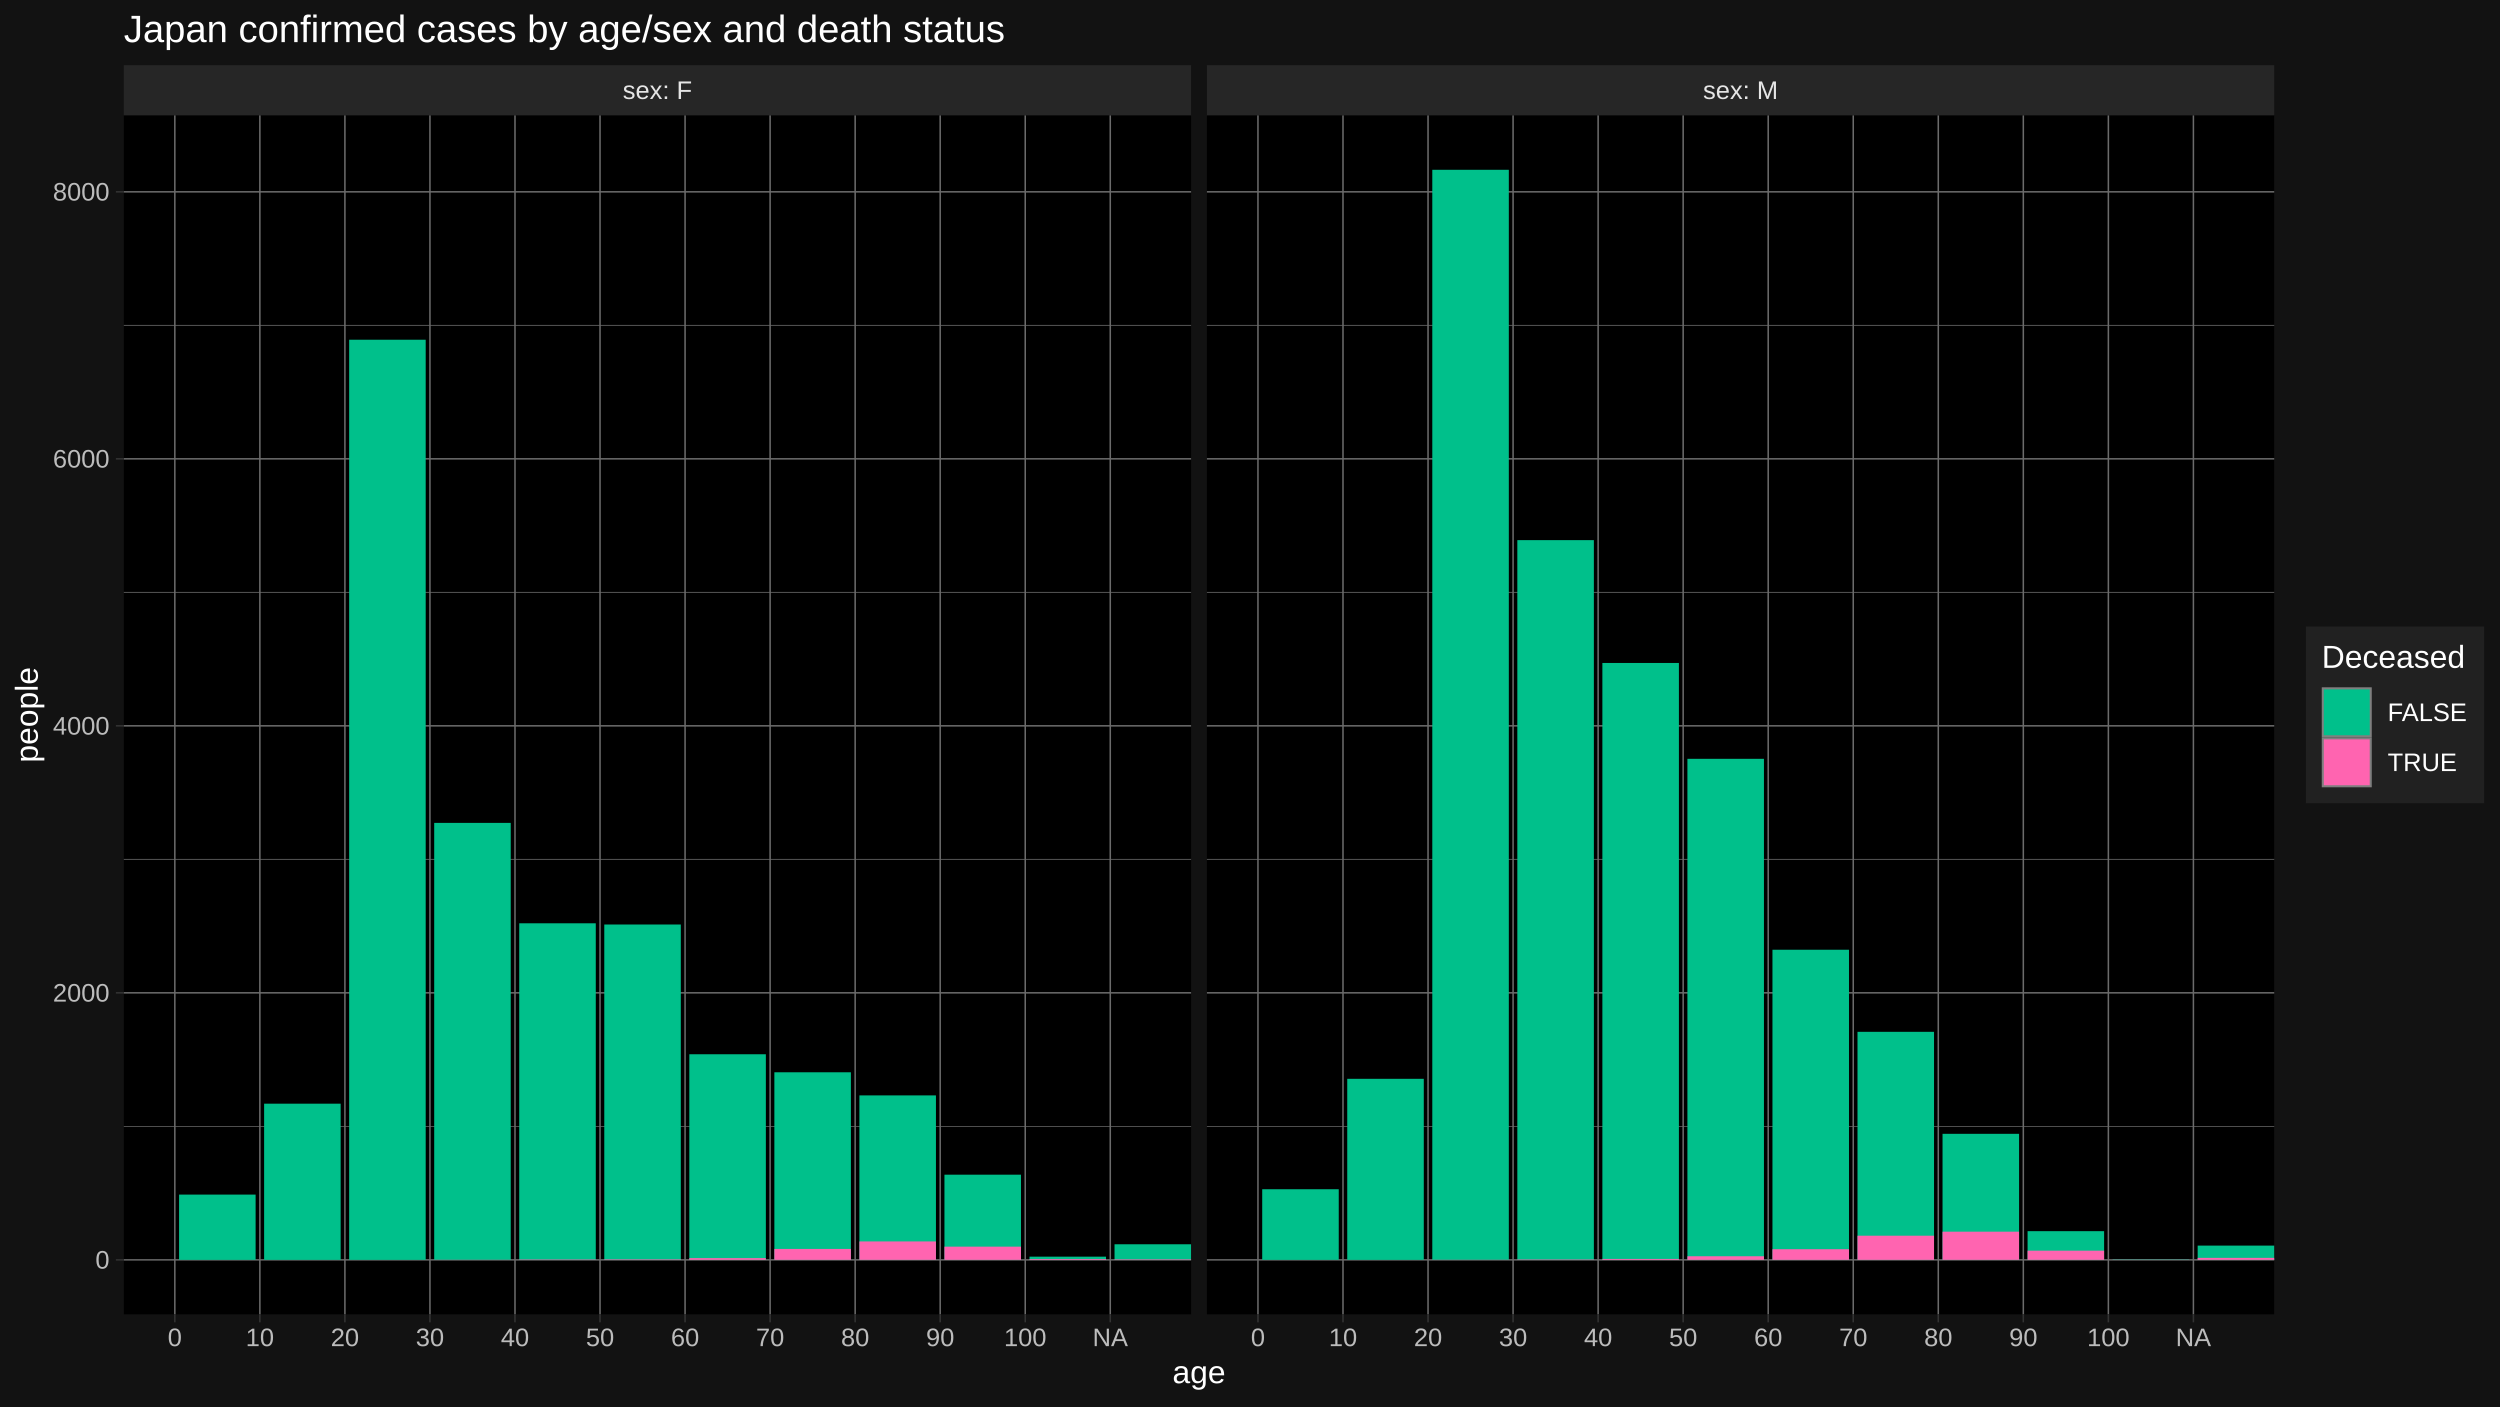
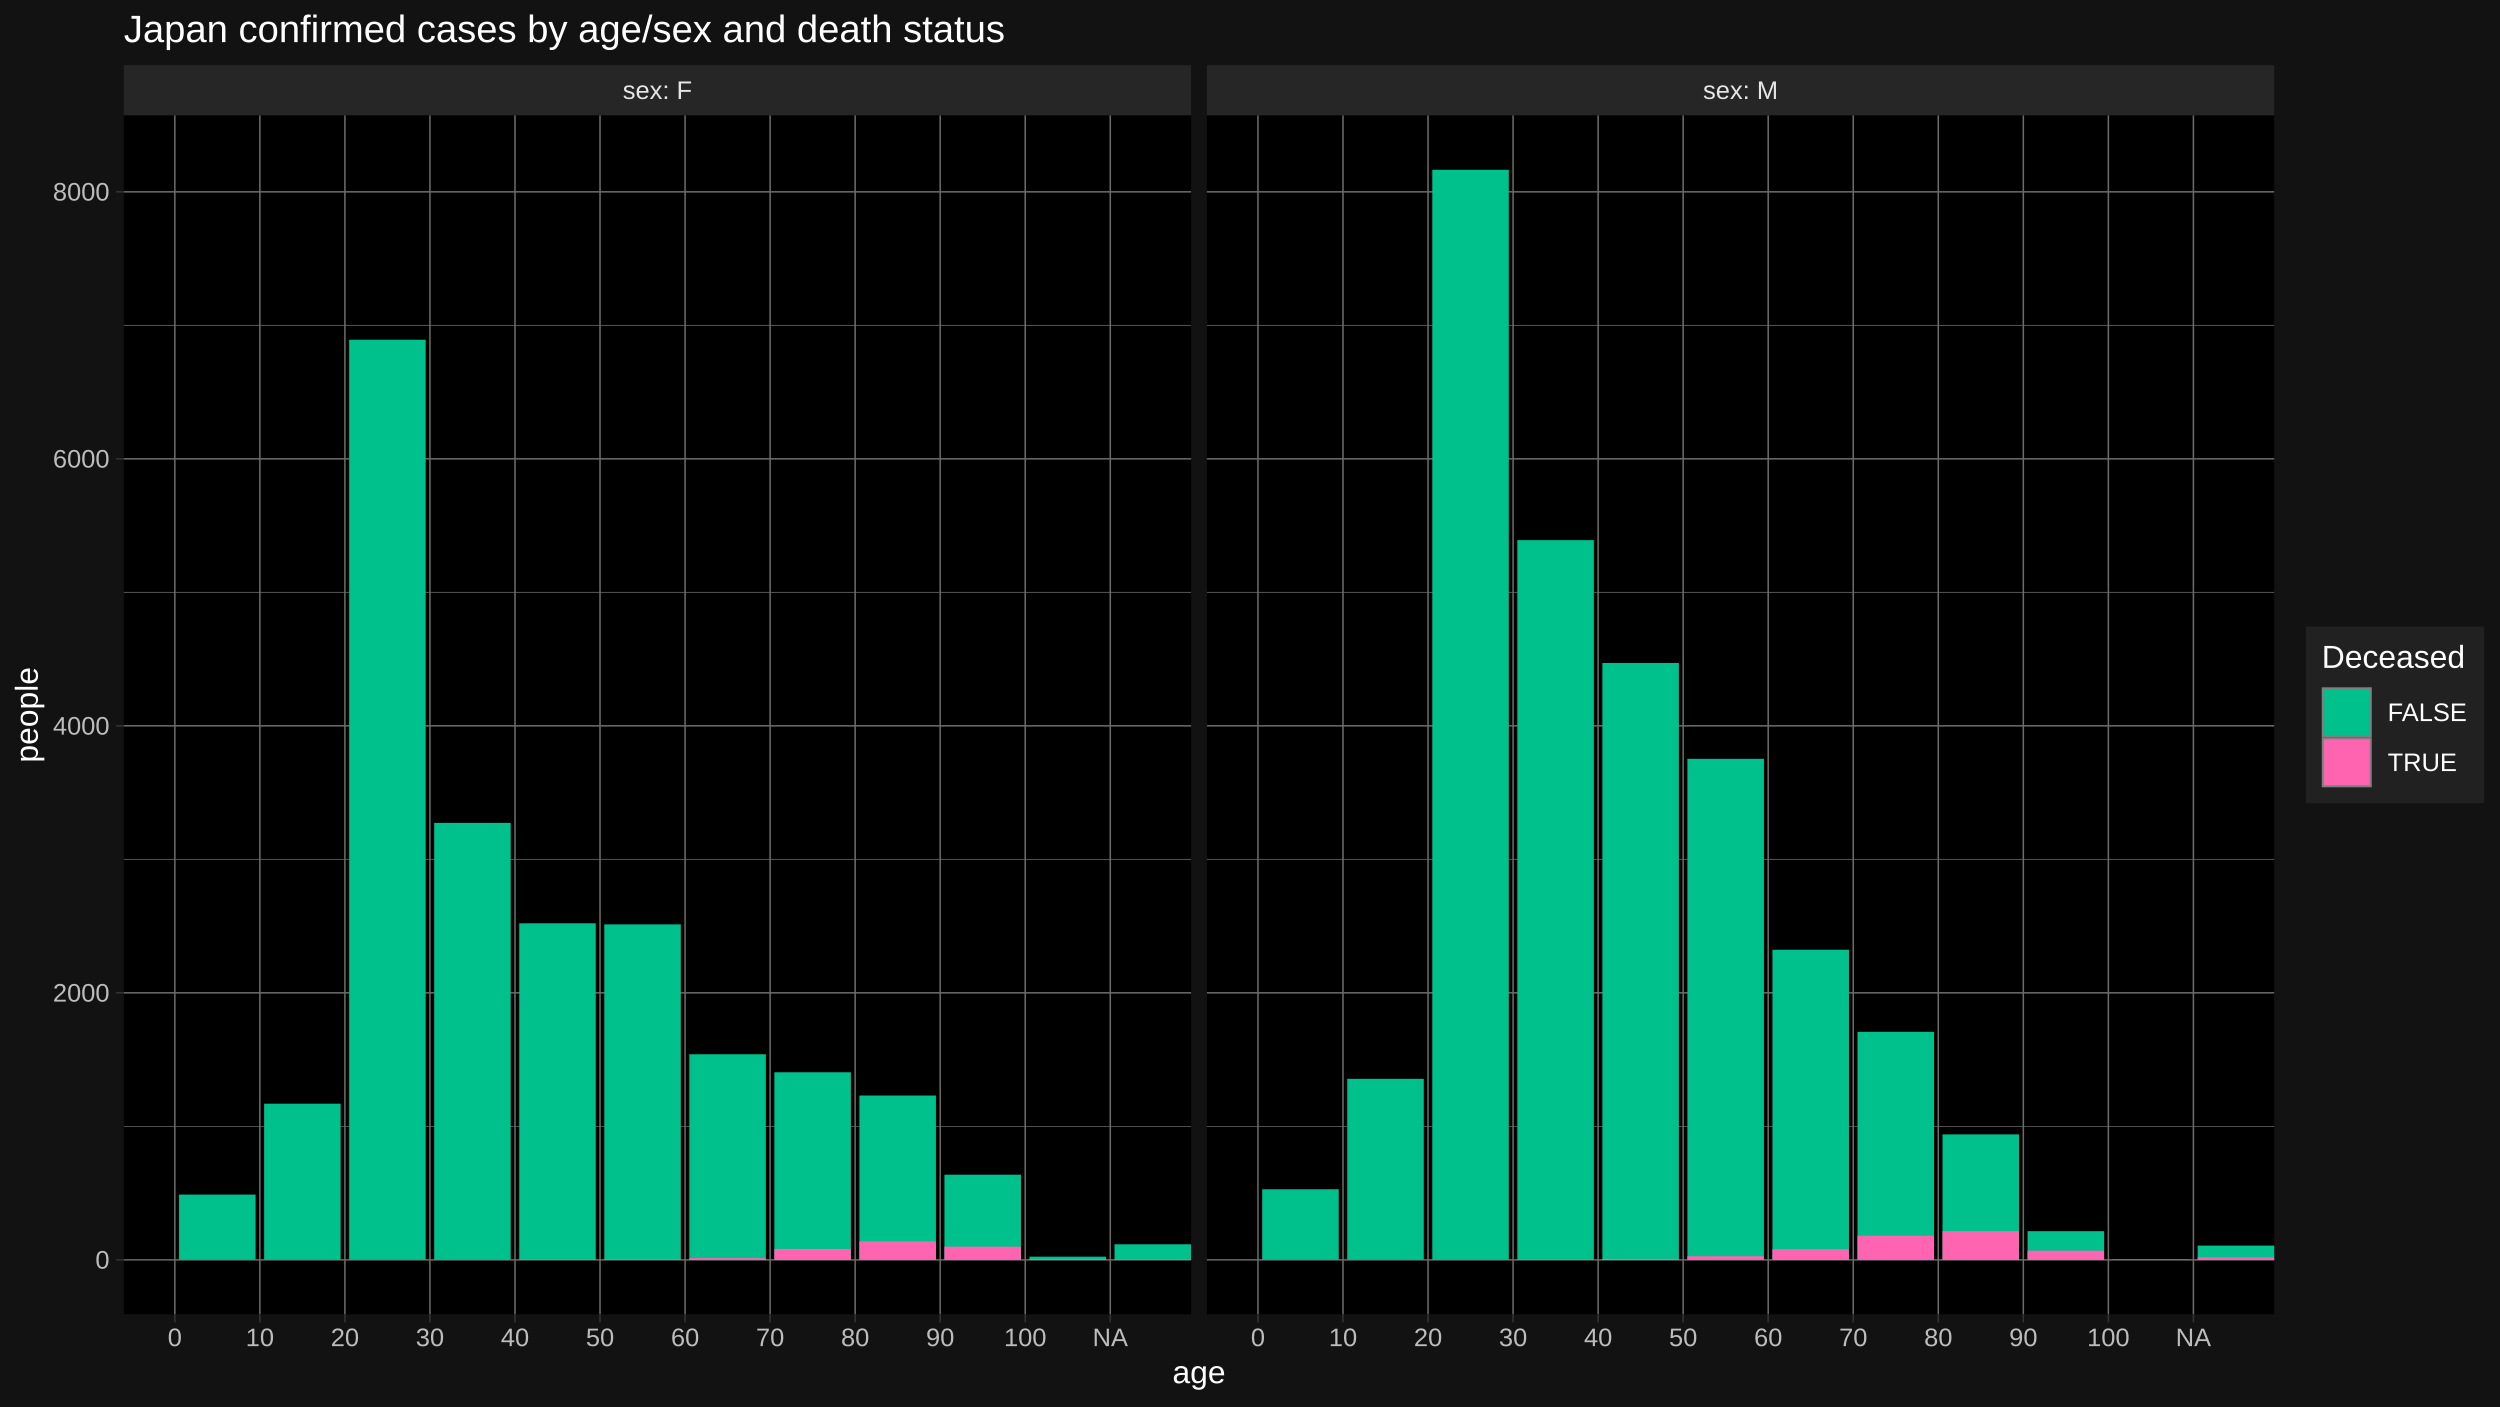
<svg xmlns="http://www.w3.org/2000/svg" viewBox="0 0 864.00 486.00">
  <defs>
    <style type="text/css">
    line, polyline, polygon, path, rect, circle {
      fill: none;
      stroke: #000000;
      stroke-linecap: round;
      stroke-linejoin: round;
      stroke-miterlimit: 10.00;
    }
  </style>
  </defs>
  <rect width="100%" height="100%" style="stroke: none; fill: #FFFFFF;" />
  <rect x="0.00" y="-0" width="864.00" height="486.00" style="stroke-width: 1.07; stroke: #121212; fill: #121212;" />
  <defs>
    <clipPath id="cpNDIuNzl8NDExLjY0fDQ1NC4yNXwzOS44NA==">
      <rect x="42.79" y="39.84" width="368.85" height="414.40" />
    </clipPath>
  </defs>
  <rect x="42.79" y="39.84" width="368.85" height="414.40" style="stroke-width: 1.07; stroke: none; fill: #000000;" clip-path="url(#cpNDIuNzl8NDExLjY0fDQ1NC4yNXwzOS44NA==)" />
  <polyline points="42.79,389.27 411.64,389.27 " style="stroke-width: 0.27; stroke: #6B6B6B; stroke-linecap: butt;" clip-path="url(#cpNDIuNzl8NDExLjY0fDQ1NC4yNXwzOS44NA==)" />
  <polyline points="42.79,296.99 411.64,296.99 " style="stroke-width: 0.27; stroke: #6B6B6B; stroke-linecap: butt;" clip-path="url(#cpNDIuNzl8NDExLjY0fDQ1NC4yNXwzOS44NA==)" />
  <polyline points="42.79,204.71 411.64,204.71 " style="stroke-width: 0.27; stroke: #6B6B6B; stroke-linecap: butt;" clip-path="url(#cpNDIuNzl8NDExLjY0fDQ1NC4yNXwzOS44NA==)" />
  <polyline points="42.79,112.43 411.64,112.43 " style="stroke-width: 0.27; stroke: #6B6B6B; stroke-linecap: butt;" clip-path="url(#cpNDIuNzl8NDExLjY0fDQ1NC4yNXwzOS44NA==)" />
  <polyline points="42.79,435.41 411.64,435.41 " style="stroke-width: 0.53; stroke: #6B6B6B; stroke-linecap: butt;" clip-path="url(#cpNDIuNzl8NDExLjY0fDQ1NC4yNXwzOS44NA==)" />
  <polyline points="42.79,343.13 411.64,343.13 " style="stroke-width: 0.53; stroke: #6B6B6B; stroke-linecap: butt;" clip-path="url(#cpNDIuNzl8NDExLjY0fDQ1NC4yNXwzOS44NA==)" />
  <polyline points="42.79,250.85 411.64,250.85 " style="stroke-width: 0.53; stroke: #6B6B6B; stroke-linecap: butt;" clip-path="url(#cpNDIuNzl8NDExLjY0fDQ1NC4yNXwzOS44NA==)" />
  <polyline points="42.79,158.57 411.64,158.57 " style="stroke-width: 0.53; stroke: #6B6B6B; stroke-linecap: butt;" clip-path="url(#cpNDIuNzl8NDExLjY0fDQ1NC4yNXwzOS44NA==)" />
  <polyline points="42.79,66.29 411.64,66.29 " style="stroke-width: 0.53; stroke: #6B6B6B; stroke-linecap: butt;" clip-path="url(#cpNDIuNzl8NDExLjY0fDQ1NC4yNXwzOS44NA==)" />
  <polyline points="60.42,454.25 60.42,39.84 " style="stroke-width: 0.53; stroke: #6B6B6B; stroke-linecap: butt;" clip-path="url(#cpNDIuNzl8NDExLjY0fDQ1NC4yNXwzOS44NA==)" />
  <polyline points="89.81,454.25 89.81,39.84 " style="stroke-width: 0.53; stroke: #6B6B6B; stroke-linecap: butt;" clip-path="url(#cpNDIuNzl8NDExLjY0fDQ1NC4yNXwzOS44NA==)" />
  <polyline points="119.20,454.25 119.20,39.84 " style="stroke-width: 0.53; stroke: #6B6B6B; stroke-linecap: butt;" clip-path="url(#cpNDIuNzl8NDExLjY0fDQ1NC4yNXwzOS44NA==)" />
  <polyline points="148.59,454.25 148.59,39.84 " style="stroke-width: 0.53; stroke: #6B6B6B; stroke-linecap: butt;" clip-path="url(#cpNDIuNzl8NDExLjY0fDQ1NC4yNXwzOS44NA==)" />
  <polyline points="177.98,454.25 177.98,39.84 " style="stroke-width: 0.53; stroke: #6B6B6B; stroke-linecap: butt;" clip-path="url(#cpNDIuNzl8NDExLjY0fDQ1NC4yNXwzOS44NA==)" />
  <polyline points="207.37,454.25 207.37,39.84 " style="stroke-width: 0.53; stroke: #6B6B6B; stroke-linecap: butt;" clip-path="url(#cpNDIuNzl8NDExLjY0fDQ1NC4yNXwzOS44NA==)" />
  <polyline points="236.76,454.25 236.76,39.84 " style="stroke-width: 0.53; stroke: #6B6B6B; stroke-linecap: butt;" clip-path="url(#cpNDIuNzl8NDExLjY0fDQ1NC4yNXwzOS44NA==)" />
  <polyline points="266.15,454.25 266.15,39.84 " style="stroke-width: 0.53; stroke: #6B6B6B; stroke-linecap: butt;" clip-path="url(#cpNDIuNzl8NDExLjY0fDQ1NC4yNXwzOS44NA==)" />
  <polyline points="295.54,454.25 295.54,39.84 " style="stroke-width: 0.53; stroke: #6B6B6B; stroke-linecap: butt;" clip-path="url(#cpNDIuNzl8NDExLjY0fDQ1NC4yNXwzOS44NA==)" />
  <polyline points="324.93,454.25 324.93,39.84 " style="stroke-width: 0.53; stroke: #6B6B6B; stroke-linecap: butt;" clip-path="url(#cpNDIuNzl8NDExLjY0fDQ1NC4yNXwzOS44NA==)" />
  <polyline points="354.32,454.25 354.32,39.84 " style="stroke-width: 0.53; stroke: #6B6B6B; stroke-linecap: butt;" clip-path="url(#cpNDIuNzl8NDExLjY0fDQ1NC4yNXwzOS44NA==)" />
  <polyline points="383.71,454.25 383.71,39.84 " style="stroke-width: 0.53; stroke: #6B6B6B; stroke-linecap: butt;" clip-path="url(#cpNDIuNzl8NDExLjY0fDQ1NC4yNXwzOS44NA==)" />
  <rect x="61.89" y="412.85" width="26.45" height="22.56" style="stroke-width: 1.07; stroke: none; stroke-linecap: butt; fill: #00C08B;" clip-path="url(#cpNDIuNzl8NDExLjY0fDQ1NC4yNXwzOS44NA==)" />
  <rect x="91.28" y="381.43" width="26.45" height="53.98" style="stroke-width: 1.07; stroke: none; stroke-linecap: butt; fill: #00C08B;" clip-path="url(#cpNDIuNzl8NDExLjY0fDQ1NC4yNXwzOS44NA==)" />
  <rect x="120.67" y="117.41" width="26.45" height="318.00" style="stroke-width: 1.07; stroke: none; stroke-linecap: butt; fill: #00C08B;" clip-path="url(#cpNDIuNzl8NDExLjY0fDQ1NC4yNXwzOS44NA==)" />
  <rect x="150.06" y="284.39" width="26.45" height="151.02" style="stroke-width: 1.07; stroke: none; stroke-linecap: butt; fill: #00C08B;" clip-path="url(#cpNDIuNzl8NDExLjY0fDQ1NC4yNXwzOS44NA==)" />
  <rect x="150.06" y="435.36" width="26.45" height="0.046" style="stroke-width: 1.07; stroke: none; stroke-linecap: butt; fill: #FF64B0;" clip-path="url(#cpNDIuNzl8NDExLjY0fDQ1NC4yNXwzOS44NA==)" />
  <rect x="179.45" y="319.09" width="26.45" height="116.32" style="stroke-width: 1.07; stroke: none; stroke-linecap: butt; fill: #00C08B;" clip-path="url(#cpNDIuNzl8NDExLjY0fDQ1NC4yNXwzOS44NA==)" />
  <rect x="179.45" y="435.27" width="26.45" height="0.14" style="stroke-width: 1.07; stroke: none; stroke-linecap: butt; fill: #FF64B0;" clip-path="url(#cpNDIuNzl8NDExLjY0fDQ1NC4yNXwzOS44NA==)" />
-   <rect x="208.84" y="319.51" width="26.45" height="115.90" style="stroke-width: 1.07; stroke: none; stroke-linecap: butt; fill: #00C08B;" clip-path="url(#cpNDIuNzl8NDExLjY0fDQ1NC4yNXwzOS44NA==)" />
+   <rect x="208.84" y="319.46" width="26.45" height="115.95" style="stroke-width: 1.07; stroke: none; stroke-linecap: butt; fill: #00C08B;" clip-path="url(#cpNDIuNzl8NDExLjY0fDQ1NC4yNXwzOS44NA==)" />
  <rect x="208.84" y="435.23" width="26.45" height="0.18" style="stroke-width: 1.07; stroke: none; stroke-linecap: butt; fill: #FF64B0;" clip-path="url(#cpNDIuNzl8NDExLjY0fDQ1NC4yNXwzOS44NA==)" />
  <rect x="238.23" y="364.35" width="26.45" height="71.06" style="stroke-width: 1.07; stroke: none; stroke-linecap: butt; fill: #00C08B;" clip-path="url(#cpNDIuNzl8NDExLjY0fDQ1NC4yNXwzOS44NA==)" />
  <rect x="238.23" y="434.81" width="26.45" height="0.60" style="stroke-width: 1.07; stroke: none; stroke-linecap: butt; fill: #FF64B0;" clip-path="url(#cpNDIuNzl8NDExLjY0fDQ1NC4yNXwzOS44NA==)" />
  <rect x="267.62" y="370.58" width="26.45" height="64.83" style="stroke-width: 1.07; stroke: none; stroke-linecap: butt; fill: #00C08B;" clip-path="url(#cpNDIuNzl8NDExLjY0fDQ1NC4yNXwzOS44NA==)" />
  <rect x="267.62" y="431.63" width="26.45" height="3.78" style="stroke-width: 1.07; stroke: none; stroke-linecap: butt; fill: #FF64B0;" clip-path="url(#cpNDIuNzl8NDExLjY0fDQ1NC4yNXwzOS44NA==)" />
-   <rect x="297.01" y="378.57" width="26.45" height="56.84" style="stroke-width: 1.07; stroke: none; stroke-linecap: butt; fill: #00C08B;" clip-path="url(#cpNDIuNzl8NDExLjY0fDQ1NC4yNXwzOS44NA==)" />
-   <rect x="297.01" y="429.04" width="26.45" height="6.37" style="stroke-width: 1.07; stroke: none; stroke-linecap: butt; fill: #FF64B0;" clip-path="url(#cpNDIuNzl8NDExLjY0fDQ1NC4yNXwzOS44NA==)" />
+   <rect x="297.01" y="378.61" width="26.45" height="56.80" style="stroke-width: 1.07; stroke: none; stroke-linecap: butt; fill: #00C08B;" clip-path="url(#cpNDIuNzl8NDExLjY0fDQ1NC4yNXwzOS44NA==)" />
+   <rect x="297.01" y="429.00" width="26.45" height="6.41" style="stroke-width: 1.07; stroke: none; stroke-linecap: butt; fill: #FF64B0;" clip-path="url(#cpNDIuNzl8NDExLjY0fDQ1NC4yNXwzOS44NA==)" />
  <rect x="326.40" y="405.97" width="26.45" height="29.44" style="stroke-width: 1.07; stroke: none; stroke-linecap: butt; fill: #00C08B;" clip-path="url(#cpNDIuNzl8NDExLjY0fDQ1NC4yNXwzOS44NA==)" />
  <rect x="326.40" y="430.84" width="26.45" height="4.57" style="stroke-width: 1.07; stroke: none; stroke-linecap: butt; fill: #FF64B0;" clip-path="url(#cpNDIuNzl8NDExLjY0fDQ1NC4yNXwzOS44NA==)" />
  <rect x="355.79" y="434.30" width="26.45" height="1.11" style="stroke-width: 1.07; stroke: none; stroke-linecap: butt; fill: #00C08B;" clip-path="url(#cpNDIuNzl8NDExLjY0fDQ1NC4yNXwzOS44NA==)" />
  <rect x="355.79" y="435.13" width="26.45" height="0.28" style="stroke-width: 1.07; stroke: none; stroke-linecap: butt; fill: #FF64B0;" clip-path="url(#cpNDIuNzl8NDExLjY0fDQ1NC4yNXwzOS44NA==)" />
  <rect x="385.18" y="430.01" width="26.45" height="5.40" style="stroke-width: 1.07; stroke: none; stroke-linecap: butt; fill: #00C08B;" clip-path="url(#cpNDIuNzl8NDExLjY0fDQ1NC4yNXwzOS44NA==)" />
  <rect x="385.18" y="435.23" width="26.45" height="0.18" style="stroke-width: 1.07; stroke: none; stroke-linecap: butt; fill: #FF64B0;" clip-path="url(#cpNDIuNzl8NDExLjY0fDQ1NC4yNXwzOS44NA==)" />
  <defs>
    <clipPath id="cpMC4wMHw4NjQuMDB8NDg2LjAwfDAuMDA=">
      <rect x="0.00" y="0.00" width="864.00" height="486.00" />
    </clipPath>
  </defs>
  <defs>
    <clipPath id="cpNDE3LjExfDc4NS45N3w0NTQuMjV8MzkuODQ=">
      <rect x="417.11" y="39.84" width="368.85" height="414.40" />
    </clipPath>
  </defs>
  <rect x="417.11" y="39.84" width="368.85" height="414.40" style="stroke-width: 1.07; stroke: none; fill: #000000;" clip-path="url(#cpNDE3LjExfDc4NS45N3w0NTQuMjV8MzkuODQ=)" />
  <polyline points="417.11,389.27 785.97,389.27 " style="stroke-width: 0.27; stroke: #6B6B6B; stroke-linecap: butt;" clip-path="url(#cpNDE3LjExfDc4NS45N3w0NTQuMjV8MzkuODQ=)" />
  <polyline points="417.11,296.99 785.97,296.99 " style="stroke-width: 0.27; stroke: #6B6B6B; stroke-linecap: butt;" clip-path="url(#cpNDE3LjExfDc4NS45N3w0NTQuMjV8MzkuODQ=)" />
  <polyline points="417.11,204.71 785.97,204.71 " style="stroke-width: 0.27; stroke: #6B6B6B; stroke-linecap: butt;" clip-path="url(#cpNDE3LjExfDc4NS45N3w0NTQuMjV8MzkuODQ=)" />
  <polyline points="417.11,112.43 785.97,112.43 " style="stroke-width: 0.27; stroke: #6B6B6B; stroke-linecap: butt;" clip-path="url(#cpNDE3LjExfDc4NS45N3w0NTQuMjV8MzkuODQ=)" />
  <polyline points="417.11,435.41 785.97,435.41 " style="stroke-width: 0.53; stroke: #6B6B6B; stroke-linecap: butt;" clip-path="url(#cpNDE3LjExfDc4NS45N3w0NTQuMjV8MzkuODQ=)" />
  <polyline points="417.11,343.13 785.97,343.13 " style="stroke-width: 0.53; stroke: #6B6B6B; stroke-linecap: butt;" clip-path="url(#cpNDE3LjExfDc4NS45N3w0NTQuMjV8MzkuODQ=)" />
  <polyline points="417.11,250.85 785.97,250.85 " style="stroke-width: 0.53; stroke: #6B6B6B; stroke-linecap: butt;" clip-path="url(#cpNDE3LjExfDc4NS45N3w0NTQuMjV8MzkuODQ=)" />
  <polyline points="417.11,158.57 785.97,158.57 " style="stroke-width: 0.53; stroke: #6B6B6B; stroke-linecap: butt;" clip-path="url(#cpNDE3LjExfDc4NS45N3w0NTQuMjV8MzkuODQ=)" />
  <polyline points="417.11,66.29 785.97,66.29 " style="stroke-width: 0.53; stroke: #6B6B6B; stroke-linecap: butt;" clip-path="url(#cpNDE3LjExfDc4NS45N3w0NTQuMjV8MzkuODQ=)" />
  <polyline points="434.75,454.25 434.75,39.84 " style="stroke-width: 0.53; stroke: #6B6B6B; stroke-linecap: butt;" clip-path="url(#cpNDE3LjExfDc4NS45N3w0NTQuMjV8MzkuODQ=)" />
  <polyline points="464.14,454.25 464.14,39.84 " style="stroke-width: 0.53; stroke: #6B6B6B; stroke-linecap: butt;" clip-path="url(#cpNDE3LjExfDc4NS45N3w0NTQuMjV8MzkuODQ=)" />
  <polyline points="493.53,454.25 493.53,39.84 " style="stroke-width: 0.53; stroke: #6B6B6B; stroke-linecap: butt;" clip-path="url(#cpNDE3LjExfDc4NS45N3w0NTQuMjV8MzkuODQ=)" />
  <polyline points="522.92,454.25 522.92,39.84 " style="stroke-width: 0.53; stroke: #6B6B6B; stroke-linecap: butt;" clip-path="url(#cpNDE3LjExfDc4NS45N3w0NTQuMjV8MzkuODQ=)" />
  <polyline points="552.31,454.25 552.31,39.84 " style="stroke-width: 0.53; stroke: #6B6B6B; stroke-linecap: butt;" clip-path="url(#cpNDE3LjExfDc4NS45N3w0NTQuMjV8MzkuODQ=)" />
  <polyline points="581.70,454.25 581.70,39.84 " style="stroke-width: 0.53; stroke: #6B6B6B; stroke-linecap: butt;" clip-path="url(#cpNDE3LjExfDc4NS45N3w0NTQuMjV8MzkuODQ=)" />
  <polyline points="611.09,454.25 611.09,39.84 " style="stroke-width: 0.53; stroke: #6B6B6B; stroke-linecap: butt;" clip-path="url(#cpNDE3LjExfDc4NS45N3w0NTQuMjV8MzkuODQ=)" />
  <polyline points="640.48,454.25 640.48,39.84 " style="stroke-width: 0.53; stroke: #6B6B6B; stroke-linecap: butt;" clip-path="url(#cpNDE3LjExfDc4NS45N3w0NTQuMjV8MzkuODQ=)" />
  <polyline points="669.87,454.25 669.87,39.84 " style="stroke-width: 0.53; stroke: #6B6B6B; stroke-linecap: butt;" clip-path="url(#cpNDE3LjExfDc4NS45N3w0NTQuMjV8MzkuODQ=)" />
  <polyline points="699.26,454.25 699.26,39.84 " style="stroke-width: 0.53; stroke: #6B6B6B; stroke-linecap: butt;" clip-path="url(#cpNDE3LjExfDc4NS45N3w0NTQuMjV8MzkuODQ=)" />
  <polyline points="728.65,454.25 728.65,39.84 " style="stroke-width: 0.53; stroke: #6B6B6B; stroke-linecap: butt;" clip-path="url(#cpNDE3LjExfDc4NS45N3w0NTQuMjV8MzkuODQ=)" />
  <polyline points="758.04,454.25 758.04,39.84 " style="stroke-width: 0.53; stroke: #6B6B6B; stroke-linecap: butt;" clip-path="url(#cpNDE3LjExfDc4NS45N3w0NTQuMjV8MzkuODQ=)" />
  <rect x="436.22" y="411.00" width="26.45" height="24.41" style="stroke-width: 1.07; stroke: none; stroke-linecap: butt; fill: #00C08B;" clip-path="url(#cpNDE3LjExfDc4NS45N3w0NTQuMjV8MzkuODQ=)" />
  <rect x="465.61" y="372.84" width="26.45" height="62.57" style="stroke-width: 1.07; stroke: none; stroke-linecap: butt; fill: #00C08B;" clip-path="url(#cpNDE3LjExfDc4NS45N3w0NTQuMjV8MzkuODQ=)" />
  <rect x="495.00" y="58.68" width="26.45" height="376.73" style="stroke-width: 1.07; stroke: none; stroke-linecap: butt; fill: #00C08B;" clip-path="url(#cpNDE3LjExfDc4NS45N3w0NTQuMjV8MzkuODQ=)" />
  <rect x="495.00" y="435.36" width="26.45" height="0.046" style="stroke-width: 1.07; stroke: none; stroke-linecap: butt; fill: #FF64B0;" clip-path="url(#cpNDE3LjExfDc4NS45N3w0NTQuMjV8MzkuODQ=)" />
  <rect x="524.39" y="186.67" width="26.45" height="248.74" style="stroke-width: 1.07; stroke: none; stroke-linecap: butt; fill: #00C08B;" clip-path="url(#cpNDE3LjExfDc4NS45N3w0NTQuMjV8MzkuODQ=)" />
  <rect x="524.39" y="435.27" width="26.45" height="0.14" style="stroke-width: 1.07; stroke: none; stroke-linecap: butt; fill: #FF64B0;" clip-path="url(#cpNDE3LjExfDc4NS45N3w0NTQuMjV8MzkuODQ=)" />
  <rect x="553.78" y="229.12" width="26.45" height="206.29" style="stroke-width: 1.07; stroke: none; stroke-linecap: butt; fill: #00C08B;" clip-path="url(#cpNDE3LjExfDc4NS45N3w0NTQuMjV8MzkuODQ=)" />
  <rect x="553.78" y="435.09" width="26.45" height="0.32" style="stroke-width: 1.07; stroke: none; stroke-linecap: butt; fill: #FF64B0;" clip-path="url(#cpNDE3LjExfDc4NS45N3w0NTQuMjV8MzkuODQ=)" />
  <rect x="583.17" y="262.25" width="26.45" height="173.16" style="stroke-width: 1.07; stroke: none; stroke-linecap: butt; fill: #00C08B;" clip-path="url(#cpNDE3LjExfDc4NS45N3w0NTQuMjV8MzkuODQ=)" />
  <rect x="583.17" y="434.16" width="26.45" height="1.25" style="stroke-width: 1.07; stroke: none; stroke-linecap: butt; fill: #FF64B0;" clip-path="url(#cpNDE3LjExfDc4NS45N3w0NTQuMjV8MzkuODQ=)" />
  <rect x="612.56" y="328.23" width="26.45" height="107.18" style="stroke-width: 1.07; stroke: none; stroke-linecap: butt; fill: #00C08B;" clip-path="url(#cpNDE3LjExfDc4NS45N3w0NTQuMjV8MzkuODQ=)" />
  <rect x="612.56" y="431.72" width="26.45" height="3.69" style="stroke-width: 1.07; stroke: none; stroke-linecap: butt; fill: #FF64B0;" clip-path="url(#cpNDE3LjExfDc4NS45N3w0NTQuMjV8MzkuODQ=)" />
  <rect x="641.95" y="356.60" width="26.45" height="78.81" style="stroke-width: 1.07; stroke: none; stroke-linecap: butt; fill: #00C08B;" clip-path="url(#cpNDE3LjExfDc4NS45N3w0NTQuMjV8MzkuODQ=)" />
  <rect x="641.95" y="427.06" width="26.45" height="8.35" style="stroke-width: 1.07; stroke: none; stroke-linecap: butt; fill: #FF64B0;" clip-path="url(#cpNDE3LjExfDc4NS45N3w0NTQuMjV8MzkuODQ=)" />
-   <rect x="671.34" y="391.85" width="26.45" height="43.56" style="stroke-width: 1.07; stroke: none; stroke-linecap: butt; fill: #00C08B;" clip-path="url(#cpNDE3LjExfDc4NS45N3w0NTQuMjV8MzkuODQ=)" />
-   <rect x="671.34" y="425.67" width="26.45" height="9.74" style="stroke-width: 1.07; stroke: none; stroke-linecap: butt; fill: #FF64B0;" clip-path="url(#cpNDE3LjExfDc4NS45N3w0NTQuMjV8MzkuODQ=)" />
+   <rect x="671.34" y="392.04" width="26.45" height="43.37" style="stroke-width: 1.07; stroke: none; stroke-linecap: butt; fill: #00C08B;" clip-path="url(#cpNDE3LjExfDc4NS45N3w0NTQuMjV8MzkuODQ=)" />
+   <rect x="671.34" y="425.44" width="26.45" height="9.97" style="stroke-width: 1.07; stroke: none; stroke-linecap: butt; fill: #FF64B0;" clip-path="url(#cpNDE3LjExfDc4NS45N3w0NTQuMjV8MzkuODQ=)" />
  <rect x="700.73" y="425.49" width="26.45" height="9.92" style="stroke-width: 1.07; stroke: none; stroke-linecap: butt; fill: #00C08B;" clip-path="url(#cpNDE3LjExfDc4NS45N3w0NTQuMjV8MzkuODQ=)" />
  <rect x="700.73" y="432.23" width="26.45" height="3.18" style="stroke-width: 1.07; stroke: none; stroke-linecap: butt; fill: #FF64B0;" clip-path="url(#cpNDE3LjExfDc4NS45N3w0NTQuMjV8MzkuODQ=)" />
  <rect x="730.12" y="435.27" width="26.45" height="0.14" style="stroke-width: 1.07; stroke: none; stroke-linecap: butt; fill: #00C08B;" clip-path="url(#cpNDE3LjExfDc4NS45N3w0NTQuMjV8MzkuODQ=)" />
  <rect x="730.12" y="435.36" width="26.45" height="0.046" style="stroke-width: 1.07; stroke: none; stroke-linecap: butt; fill: #FF64B0;" clip-path="url(#cpNDE3LjExfDc4NS45N3w0NTQuMjV8MzkuODQ=)" />
  <rect x="759.51" y="430.47" width="26.45" height="4.94" style="stroke-width: 1.07; stroke: none; stroke-linecap: butt; fill: #00C08B;" clip-path="url(#cpNDE3LjExfDc4NS45N3w0NTQuMjV8MzkuODQ=)" />
-   <rect x="759.51" y="434.72" width="26.45" height="0.69" style="stroke-width: 1.07; stroke: none; stroke-linecap: butt; fill: #FF64B0;" clip-path="url(#cpNDE3LjExfDc4NS45N3w0NTQuMjV8MzkuODQ=)" />
+   <rect x="759.51" y="434.58" width="26.45" height="0.83" style="stroke-width: 1.07; stroke: none; stroke-linecap: butt; fill: #FF64B0;" clip-path="url(#cpNDE3LjExfDc4NS45N3w0NTQuMjV8MzkuODQ=)" />
  <defs>
    <clipPath id="cpMC4wMHw4NjQuMDB8NDg2LjAwfDAuMDA=">
      <rect x="0.00" y="0.00" width="864.00" height="486.00" />
    </clipPath>
  </defs>
  <defs>
    <clipPath id="cpNDIuNzl8NDExLjY0fDM5Ljg0fDIyLjUz">
      <rect x="42.79" y="22.53" width="368.85" height="17.31" />
    </clipPath>
  </defs>
  <rect x="42.79" y="22.53" width="368.85" height="17.31" style="stroke-width: 1.07; stroke: none; fill: #262626;" clip-path="url(#cpNDIuNzl8NDExLjY0fDM5Ljg0fDIyLjUz)" />
  <g clip-path="url(#cpNDIuNzl8NDExLjY0fDM5Ljg0fDIyLjUz)">
    <text x="215.23" y="34.21" style="font-size: 8.80px; fill: #E5E5E5; font-family: Liberation Sans;" textLength="23.96px" lengthAdjust="spacingAndGlyphs">sex: F</text>
  </g>
  <defs>
    <clipPath id="cpMC4wMHw4NjQuMDB8NDg2LjAwfDAuMDA=">
      <rect x="0.00" y="0.00" width="864.00" height="486.00" />
    </clipPath>
  </defs>
  <defs>
    <clipPath id="cpNDE3LjExfDc4NS45N3wzOS44NHwyMi41Mw==">
      <rect x="417.11" y="22.53" width="368.85" height="17.31" />
    </clipPath>
  </defs>
  <rect x="417.11" y="22.53" width="368.85" height="17.31" style="stroke-width: 1.07; stroke: none; fill: #262626;" clip-path="url(#cpNDE3LjExfDc4NS45N3wzOS44NHwyMi41Mw==)" />
  <g clip-path="url(#cpNDE3LjExfDc4NS45N3wzOS44NHwyMi41Mw==)">
    <text x="588.58" y="34.21" style="font-size: 8.80px; fill: #E5E5E5; font-family: Liberation Sans;" textLength="25.91px" lengthAdjust="spacingAndGlyphs">sex: M</text>
  </g>
  <defs>
    <clipPath id="cpMC4wMHw4NjQuMDB8NDg2LjAwfDAuMDA=">
      <rect x="0.00" y="0.00" width="864.00" height="486.00" />
    </clipPath>
  </defs>
  <polyline points="60.42,456.99 60.42,454.25 " style="stroke-width: 0.53; stroke: #333333; stroke-linecap: butt;" clip-path="url(#cpMC4wMHw4NjQuMDB8NDg2LjAwfDAuMDA=)" />
  <polyline points="89.81,456.99 89.81,454.25 " style="stroke-width: 0.53; stroke: #333333; stroke-linecap: butt;" clip-path="url(#cpMC4wMHw4NjQuMDB8NDg2LjAwfDAuMDA=)" />
  <polyline points="119.20,456.99 119.20,454.25 " style="stroke-width: 0.53; stroke: #333333; stroke-linecap: butt;" clip-path="url(#cpMC4wMHw4NjQuMDB8NDg2LjAwfDAuMDA=)" />
  <polyline points="148.59,456.99 148.59,454.25 " style="stroke-width: 0.53; stroke: #333333; stroke-linecap: butt;" clip-path="url(#cpMC4wMHw4NjQuMDB8NDg2LjAwfDAuMDA=)" />
  <polyline points="177.98,456.99 177.98,454.25 " style="stroke-width: 0.53; stroke: #333333; stroke-linecap: butt;" clip-path="url(#cpMC4wMHw4NjQuMDB8NDg2LjAwfDAuMDA=)" />
  <polyline points="207.37,456.99 207.37,454.25 " style="stroke-width: 0.53; stroke: #333333; stroke-linecap: butt;" clip-path="url(#cpMC4wMHw4NjQuMDB8NDg2LjAwfDAuMDA=)" />
  <polyline points="236.76,456.99 236.76,454.25 " style="stroke-width: 0.53; stroke: #333333; stroke-linecap: butt;" clip-path="url(#cpMC4wMHw4NjQuMDB8NDg2LjAwfDAuMDA=)" />
  <polyline points="266.15,456.99 266.15,454.25 " style="stroke-width: 0.53; stroke: #333333; stroke-linecap: butt;" clip-path="url(#cpMC4wMHw4NjQuMDB8NDg2LjAwfDAuMDA=)" />
  <polyline points="295.54,456.99 295.54,454.25 " style="stroke-width: 0.53; stroke: #333333; stroke-linecap: butt;" clip-path="url(#cpMC4wMHw4NjQuMDB8NDg2LjAwfDAuMDA=)" />
  <polyline points="324.93,456.99 324.93,454.25 " style="stroke-width: 0.53; stroke: #333333; stroke-linecap: butt;" clip-path="url(#cpMC4wMHw4NjQuMDB8NDg2LjAwfDAuMDA=)" />
  <polyline points="354.32,456.99 354.32,454.25 " style="stroke-width: 0.53; stroke: #333333; stroke-linecap: butt;" clip-path="url(#cpMC4wMHw4NjQuMDB8NDg2LjAwfDAuMDA=)" />
  <polyline points="383.71,456.99 383.71,454.25 " style="stroke-width: 0.53; stroke: #333333; stroke-linecap: butt;" clip-path="url(#cpMC4wMHw4NjQuMDB8NDg2LjAwfDAuMDA=)" />
  <g clip-path="url(#cpMC4wMHw4NjQuMDB8NDg2LjAwfDAuMDA=)">
    <text x="57.97" y="465.23" style="font-size: 8.80px; fill: #BCBCBC; font-family: Liberation Sans;" textLength="4.89px" lengthAdjust="spacingAndGlyphs">0</text>
  </g>
  <g clip-path="url(#cpMC4wMHw4NjQuMDB8NDg2LjAwfDAuMDA=)">
    <text x="84.92" y="465.23" style="font-size: 8.80px; fill: #BCBCBC; font-family: Liberation Sans;" textLength="9.79px" lengthAdjust="spacingAndGlyphs">10</text>
  </g>
  <g clip-path="url(#cpMC4wMHw4NjQuMDB8NDg2LjAwfDAuMDA=)">
    <text x="114.31" y="465.23" style="font-size: 8.80px; fill: #BCBCBC; font-family: Liberation Sans;" textLength="9.79px" lengthAdjust="spacingAndGlyphs">20</text>
  </g>
  <g clip-path="url(#cpMC4wMHw4NjQuMDB8NDg2LjAwfDAuMDA=)">
    <text x="143.70" y="465.23" style="font-size: 8.80px; fill: #BCBCBC; font-family: Liberation Sans;" textLength="9.79px" lengthAdjust="spacingAndGlyphs">30</text>
  </g>
  <g clip-path="url(#cpMC4wMHw4NjQuMDB8NDg2LjAwfDAuMDA=)">
    <text x="173.09" y="465.23" style="font-size: 8.80px; fill: #BCBCBC; font-family: Liberation Sans;" textLength="9.79px" lengthAdjust="spacingAndGlyphs">40</text>
  </g>
  <g clip-path="url(#cpMC4wMHw4NjQuMDB8NDg2LjAwfDAuMDA=)">
    <text x="202.48" y="465.23" style="font-size: 8.80px; fill: #BCBCBC; font-family: Liberation Sans;" textLength="9.79px" lengthAdjust="spacingAndGlyphs">50</text>
  </g>
  <g clip-path="url(#cpMC4wMHw4NjQuMDB8NDg2LjAwfDAuMDA=)">
    <text x="231.87" y="465.23" style="font-size: 8.80px; fill: #BCBCBC; font-family: Liberation Sans;" textLength="9.79px" lengthAdjust="spacingAndGlyphs">60</text>
  </g>
  <g clip-path="url(#cpMC4wMHw4NjQuMDB8NDg2LjAwfDAuMDA=)">
    <text x="261.26" y="465.23" style="font-size: 8.80px; fill: #BCBCBC; font-family: Liberation Sans;" textLength="9.79px" lengthAdjust="spacingAndGlyphs">70</text>
  </g>
  <g clip-path="url(#cpMC4wMHw4NjQuMDB8NDg2LjAwfDAuMDA=)">
    <text x="290.65" y="465.23" style="font-size: 8.80px; fill: #BCBCBC; font-family: Liberation Sans;" textLength="9.79px" lengthAdjust="spacingAndGlyphs">80</text>
  </g>
  <g clip-path="url(#cpMC4wMHw4NjQuMDB8NDg2LjAwfDAuMDA=)">
    <text x="320.04" y="465.23" style="font-size: 8.80px; fill: #BCBCBC; font-family: Liberation Sans;" textLength="9.79px" lengthAdjust="spacingAndGlyphs">90</text>
  </g>
  <g clip-path="url(#cpMC4wMHw4NjQuMDB8NDg2LjAwfDAuMDA=)">
    <text x="346.98" y="465.23" style="font-size: 8.80px; fill: #BCBCBC; font-family: Liberation Sans;" textLength="14.68px" lengthAdjust="spacingAndGlyphs">100</text>
  </g>
  <g clip-path="url(#cpMC4wMHw4NjQuMDB8NDg2LjAwfDAuMDA=)">
    <text x="377.60" y="465.23" style="font-size: 8.80px; fill: #BCBCBC; font-family: Liberation Sans;" textLength="12.22px" lengthAdjust="spacingAndGlyphs">NA</text>
  </g>
  <polyline points="434.75,456.99 434.75,454.25 " style="stroke-width: 0.53; stroke: #333333; stroke-linecap: butt;" clip-path="url(#cpMC4wMHw4NjQuMDB8NDg2LjAwfDAuMDA=)" />
  <polyline points="464.14,456.99 464.14,454.25 " style="stroke-width: 0.53; stroke: #333333; stroke-linecap: butt;" clip-path="url(#cpMC4wMHw4NjQuMDB8NDg2LjAwfDAuMDA=)" />
  <polyline points="493.53,456.99 493.53,454.25 " style="stroke-width: 0.53; stroke: #333333; stroke-linecap: butt;" clip-path="url(#cpMC4wMHw4NjQuMDB8NDg2LjAwfDAuMDA=)" />
  <polyline points="522.92,456.99 522.92,454.25 " style="stroke-width: 0.53; stroke: #333333; stroke-linecap: butt;" clip-path="url(#cpMC4wMHw4NjQuMDB8NDg2LjAwfDAuMDA=)" />
  <polyline points="552.31,456.99 552.31,454.25 " style="stroke-width: 0.53; stroke: #333333; stroke-linecap: butt;" clip-path="url(#cpMC4wMHw4NjQuMDB8NDg2LjAwfDAuMDA=)" />
  <polyline points="581.70,456.99 581.70,454.25 " style="stroke-width: 0.53; stroke: #333333; stroke-linecap: butt;" clip-path="url(#cpMC4wMHw4NjQuMDB8NDg2LjAwfDAuMDA=)" />
  <polyline points="611.09,456.99 611.09,454.25 " style="stroke-width: 0.53; stroke: #333333; stroke-linecap: butt;" clip-path="url(#cpMC4wMHw4NjQuMDB8NDg2LjAwfDAuMDA=)" />
  <polyline points="640.48,456.99 640.48,454.25 " style="stroke-width: 0.53; stroke: #333333; stroke-linecap: butt;" clip-path="url(#cpMC4wMHw4NjQuMDB8NDg2LjAwfDAuMDA=)" />
  <polyline points="669.87,456.99 669.87,454.25 " style="stroke-width: 0.53; stroke: #333333; stroke-linecap: butt;" clip-path="url(#cpMC4wMHw4NjQuMDB8NDg2LjAwfDAuMDA=)" />
  <polyline points="699.26,456.99 699.26,454.25 " style="stroke-width: 0.53; stroke: #333333; stroke-linecap: butt;" clip-path="url(#cpMC4wMHw4NjQuMDB8NDg2LjAwfDAuMDA=)" />
  <polyline points="728.65,456.99 728.65,454.25 " style="stroke-width: 0.53; stroke: #333333; stroke-linecap: butt;" clip-path="url(#cpMC4wMHw4NjQuMDB8NDg2LjAwfDAuMDA=)" />
  <polyline points="758.04,456.99 758.04,454.25 " style="stroke-width: 0.53; stroke: #333333; stroke-linecap: butt;" clip-path="url(#cpMC4wMHw4NjQuMDB8NDg2LjAwfDAuMDA=)" />
  <g clip-path="url(#cpMC4wMHw4NjQuMDB8NDg2LjAwfDAuMDA=)">
    <text x="432.30" y="465.23" style="font-size: 8.80px; fill: #BCBCBC; font-family: Liberation Sans;" textLength="4.89px" lengthAdjust="spacingAndGlyphs">0</text>
  </g>
  <g clip-path="url(#cpMC4wMHw4NjQuMDB8NDg2LjAwfDAuMDA=)">
    <text x="459.25" y="465.23" style="font-size: 8.80px; fill: #BCBCBC; font-family: Liberation Sans;" textLength="9.79px" lengthAdjust="spacingAndGlyphs">10</text>
  </g>
  <g clip-path="url(#cpMC4wMHw4NjQuMDB8NDg2LjAwfDAuMDA=)">
    <text x="488.64" y="465.23" style="font-size: 8.80px; fill: #BCBCBC; font-family: Liberation Sans;" textLength="9.79px" lengthAdjust="spacingAndGlyphs">20</text>
  </g>
  <g clip-path="url(#cpMC4wMHw4NjQuMDB8NDg2LjAwfDAuMDA=)">
    <text x="518.03" y="465.23" style="font-size: 8.80px; fill: #BCBCBC; font-family: Liberation Sans;" textLength="9.79px" lengthAdjust="spacingAndGlyphs">30</text>
  </g>
  <g clip-path="url(#cpMC4wMHw4NjQuMDB8NDg2LjAwfDAuMDA=)">
    <text x="547.42" y="465.23" style="font-size: 8.80px; fill: #BCBCBC; font-family: Liberation Sans;" textLength="9.79px" lengthAdjust="spacingAndGlyphs">40</text>
  </g>
  <g clip-path="url(#cpMC4wMHw4NjQuMDB8NDg2LjAwfDAuMDA=)">
    <text x="576.81" y="465.23" style="font-size: 8.80px; fill: #BCBCBC; font-family: Liberation Sans;" textLength="9.79px" lengthAdjust="spacingAndGlyphs">50</text>
  </g>
  <g clip-path="url(#cpMC4wMHw4NjQuMDB8NDg2LjAwfDAuMDA=)">
    <text x="606.20" y="465.23" style="font-size: 8.80px; fill: #BCBCBC; font-family: Liberation Sans;" textLength="9.79px" lengthAdjust="spacingAndGlyphs">60</text>
  </g>
  <g clip-path="url(#cpMC4wMHw4NjQuMDB8NDg2LjAwfDAuMDA=)">
    <text x="635.59" y="465.23" style="font-size: 8.80px; fill: #BCBCBC; font-family: Liberation Sans;" textLength="9.79px" lengthAdjust="spacingAndGlyphs">70</text>
  </g>
  <g clip-path="url(#cpMC4wMHw4NjQuMDB8NDg2LjAwfDAuMDA=)">
    <text x="664.98" y="465.23" style="font-size: 8.80px; fill: #BCBCBC; font-family: Liberation Sans;" textLength="9.79px" lengthAdjust="spacingAndGlyphs">80</text>
  </g>
  <g clip-path="url(#cpMC4wMHw4NjQuMDB8NDg2LjAwfDAuMDA=)">
    <text x="694.37" y="465.23" style="font-size: 8.80px; fill: #BCBCBC; font-family: Liberation Sans;" textLength="9.79px" lengthAdjust="spacingAndGlyphs">90</text>
  </g>
  <g clip-path="url(#cpMC4wMHw4NjQuMDB8NDg2LjAwfDAuMDA=)">
    <text x="721.31" y="465.23" style="font-size: 8.80px; fill: #BCBCBC; font-family: Liberation Sans;" textLength="14.68px" lengthAdjust="spacingAndGlyphs">100</text>
  </g>
  <g clip-path="url(#cpMC4wMHw4NjQuMDB8NDg2LjAwfDAuMDA=)">
    <text x="751.93" y="465.23" style="font-size: 8.80px; fill: #BCBCBC; font-family: Liberation Sans;" textLength="12.22px" lengthAdjust="spacingAndGlyphs">NA</text>
  </g>
  <g clip-path="url(#cpMC4wMHw4NjQuMDB8NDg2LjAwfDAuMDA=)">
    <text x="32.96" y="438.44" style="font-size: 8.80px; fill: #BCBCBC; font-family: Liberation Sans;" textLength="4.89px" lengthAdjust="spacingAndGlyphs">0</text>
  </g>
  <g clip-path="url(#cpMC4wMHw4NjQuMDB8NDg2LjAwfDAuMDA=)">
    <text x="18.28" y="346.16" style="font-size: 8.80px; fill: #BCBCBC; font-family: Liberation Sans;" textLength="19.58px" lengthAdjust="spacingAndGlyphs">2000</text>
  </g>
  <g clip-path="url(#cpMC4wMHw4NjQuMDB8NDg2LjAwfDAuMDA=)">
    <text x="18.28" y="253.88" style="font-size: 8.80px; fill: #BCBCBC; font-family: Liberation Sans;" textLength="19.58px" lengthAdjust="spacingAndGlyphs">4000</text>
  </g>
  <g clip-path="url(#cpMC4wMHw4NjQuMDB8NDg2LjAwfDAuMDA=)">
    <text x="18.28" y="161.60" style="font-size: 8.80px; fill: #BCBCBC; font-family: Liberation Sans;" textLength="19.58px" lengthAdjust="spacingAndGlyphs">6000</text>
  </g>
  <g clip-path="url(#cpMC4wMHw4NjQuMDB8NDg2LjAwfDAuMDA=)">
    <text x="18.28" y="69.32" style="font-size: 8.80px; fill: #BCBCBC; font-family: Liberation Sans;" textLength="19.58px" lengthAdjust="spacingAndGlyphs">8000</text>
  </g>
  <polyline points="40.05,435.41 42.79,435.41 " style="stroke-width: 0.53; stroke: #333333; stroke-linecap: butt;" clip-path="url(#cpMC4wMHw4NjQuMDB8NDg2LjAwfDAuMDA=)" />
  <polyline points="40.05,343.13 42.79,343.13 " style="stroke-width: 0.53; stroke: #333333; stroke-linecap: butt;" clip-path="url(#cpMC4wMHw4NjQuMDB8NDg2LjAwfDAuMDA=)" />
  <polyline points="40.05,250.85 42.79,250.85 " style="stroke-width: 0.53; stroke: #333333; stroke-linecap: butt;" clip-path="url(#cpMC4wMHw4NjQuMDB8NDg2LjAwfDAuMDA=)" />
  <polyline points="40.05,158.57 42.79,158.57 " style="stroke-width: 0.53; stroke: #333333; stroke-linecap: butt;" clip-path="url(#cpMC4wMHw4NjQuMDB8NDg2LjAwfDAuMDA=)" />
  <polyline points="40.05,66.29 42.79,66.29 " style="stroke-width: 0.53; stroke: #333333; stroke-linecap: butt;" clip-path="url(#cpMC4wMHw4NjQuMDB8NDg2LjAwfDAuMDA=)" />
  <g clip-path="url(#cpMC4wMHw4NjQuMDB8NDg2LjAwfDAuMDA=)">
    <text x="405.20" y="478.03" style="font-size: 11.00px; fill: #FFFFFF; font-family: Liberation Sans;" textLength="18.35px" lengthAdjust="spacingAndGlyphs">age</text>
  </g>
  <g clip-path="url(#cpMC4wMHw4NjQuMDB8NDg2LjAwfDAuMDA=)">
    <text transform="translate(13.05,263.56) rotate(-90)" style="font-size: 11.00px; fill: #FFFFFF; font-family: Liberation Sans;" textLength="33.03px" lengthAdjust="spacingAndGlyphs">people</text>
  </g>
  <rect x="796.92" y="216.52" width="61.60" height="61.06" style="stroke-width: 1.07; stroke: none; fill: #212121;" clip-path="url(#cpMC4wMHw4NjQuMDB8NDg2LjAwfDAuMDA=)" />
  <g clip-path="url(#cpMC4wMHw4NjQuMDB8NDg2LjAwfDAuMDA=)">
    <text x="802.40" y="230.81" style="font-size: 11.00px; fill: #FFFFFF; font-family: Liberation Sans;" textLength="49.53px" lengthAdjust="spacingAndGlyphs">Deceased</text>
  </g>
  <rect x="802.40" y="237.53" width="17.28" height="17.28" style="stroke-width: 1.07; stroke: none; fill: #7F7F7F;" clip-path="url(#cpMC4wMHw4NjQuMDB8NDg2LjAwfDAuMDA=)" />
  <rect x="803.11" y="238.24" width="15.86" height="15.86" style="stroke-width: 1.07; stroke: none; stroke-linejoin: miter; fill: #00C08B;" clip-path="url(#cpMC4wMHw4NjQuMDB8NDg2LjAwfDAuMDA=)" />
  <rect x="802.40" y="254.81" width="17.28" height="17.28" style="stroke-width: 1.07; stroke: none; fill: #7F7F7F;" clip-path="url(#cpMC4wMHw4NjQuMDB8NDg2LjAwfDAuMDA=)" />
  <rect x="803.11" y="255.52" width="15.86" height="15.86" style="stroke-width: 1.07; stroke: none; stroke-linejoin: miter; fill: #FF64B0;" clip-path="url(#cpMC4wMHw4NjQuMDB8NDg2LjAwfDAuMDA=)" />
  <g clip-path="url(#cpMC4wMHw4NjQuMDB8NDg2LjAwfDAuMDA=)">
    <text x="825.16" y="249.20" style="font-size: 8.80px; fill: #FFFFFF; font-family: Liberation Sans;" textLength="27.88px" lengthAdjust="spacingAndGlyphs">FALSE</text>
  </g>
  <g clip-path="url(#cpMC4wMHw4NjQuMDB8NDg2LjAwfDAuMDA=)">
    <text x="825.16" y="266.48" style="font-size: 8.80px; fill: #FFFFFF; font-family: Liberation Sans;" textLength="23.96px" lengthAdjust="spacingAndGlyphs">TRUE</text>
  </g>
  <g clip-path="url(#cpMC4wMHw4NjQuMDB8NDg2LjAwfDAuMDA=)">
    <text x="42.79" y="14.56" style="font-size: 13.20px; fill: #FFFFFF; font-family: Liberation Sans;" textLength="304.52px" lengthAdjust="spacingAndGlyphs">Japan confirmed cases by age/sex and death status</text>
  </g>
</svg>
